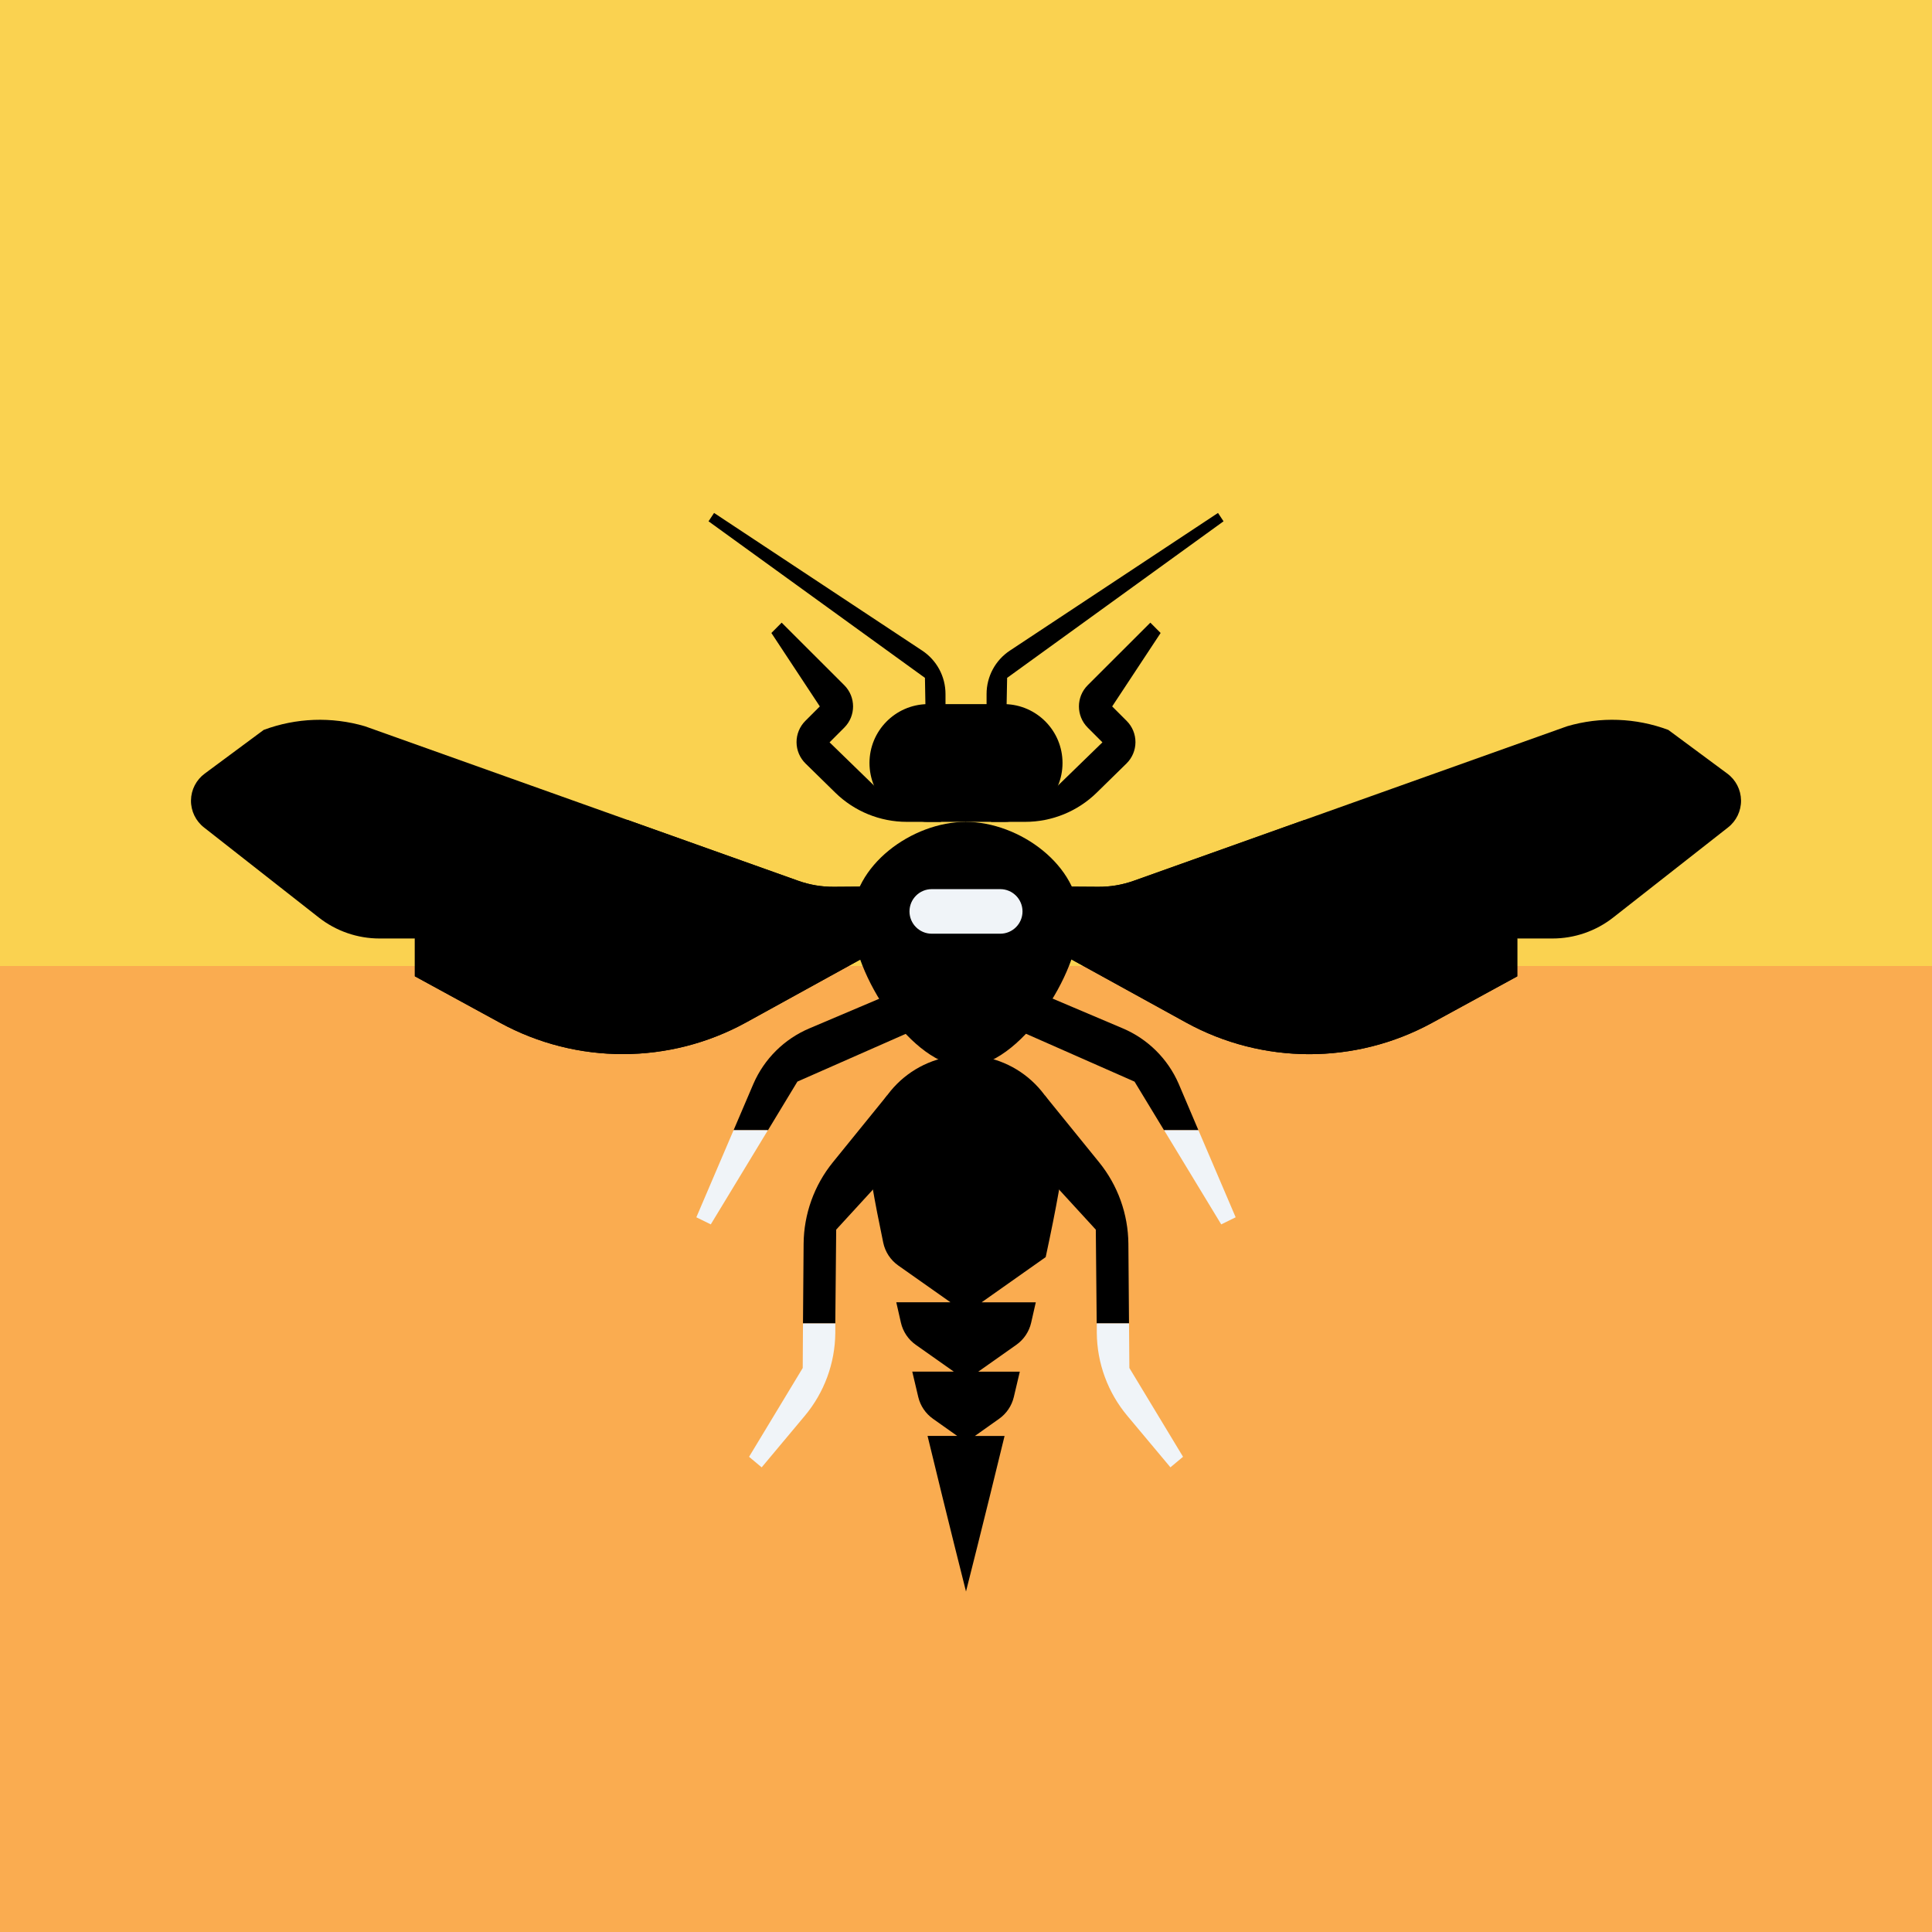
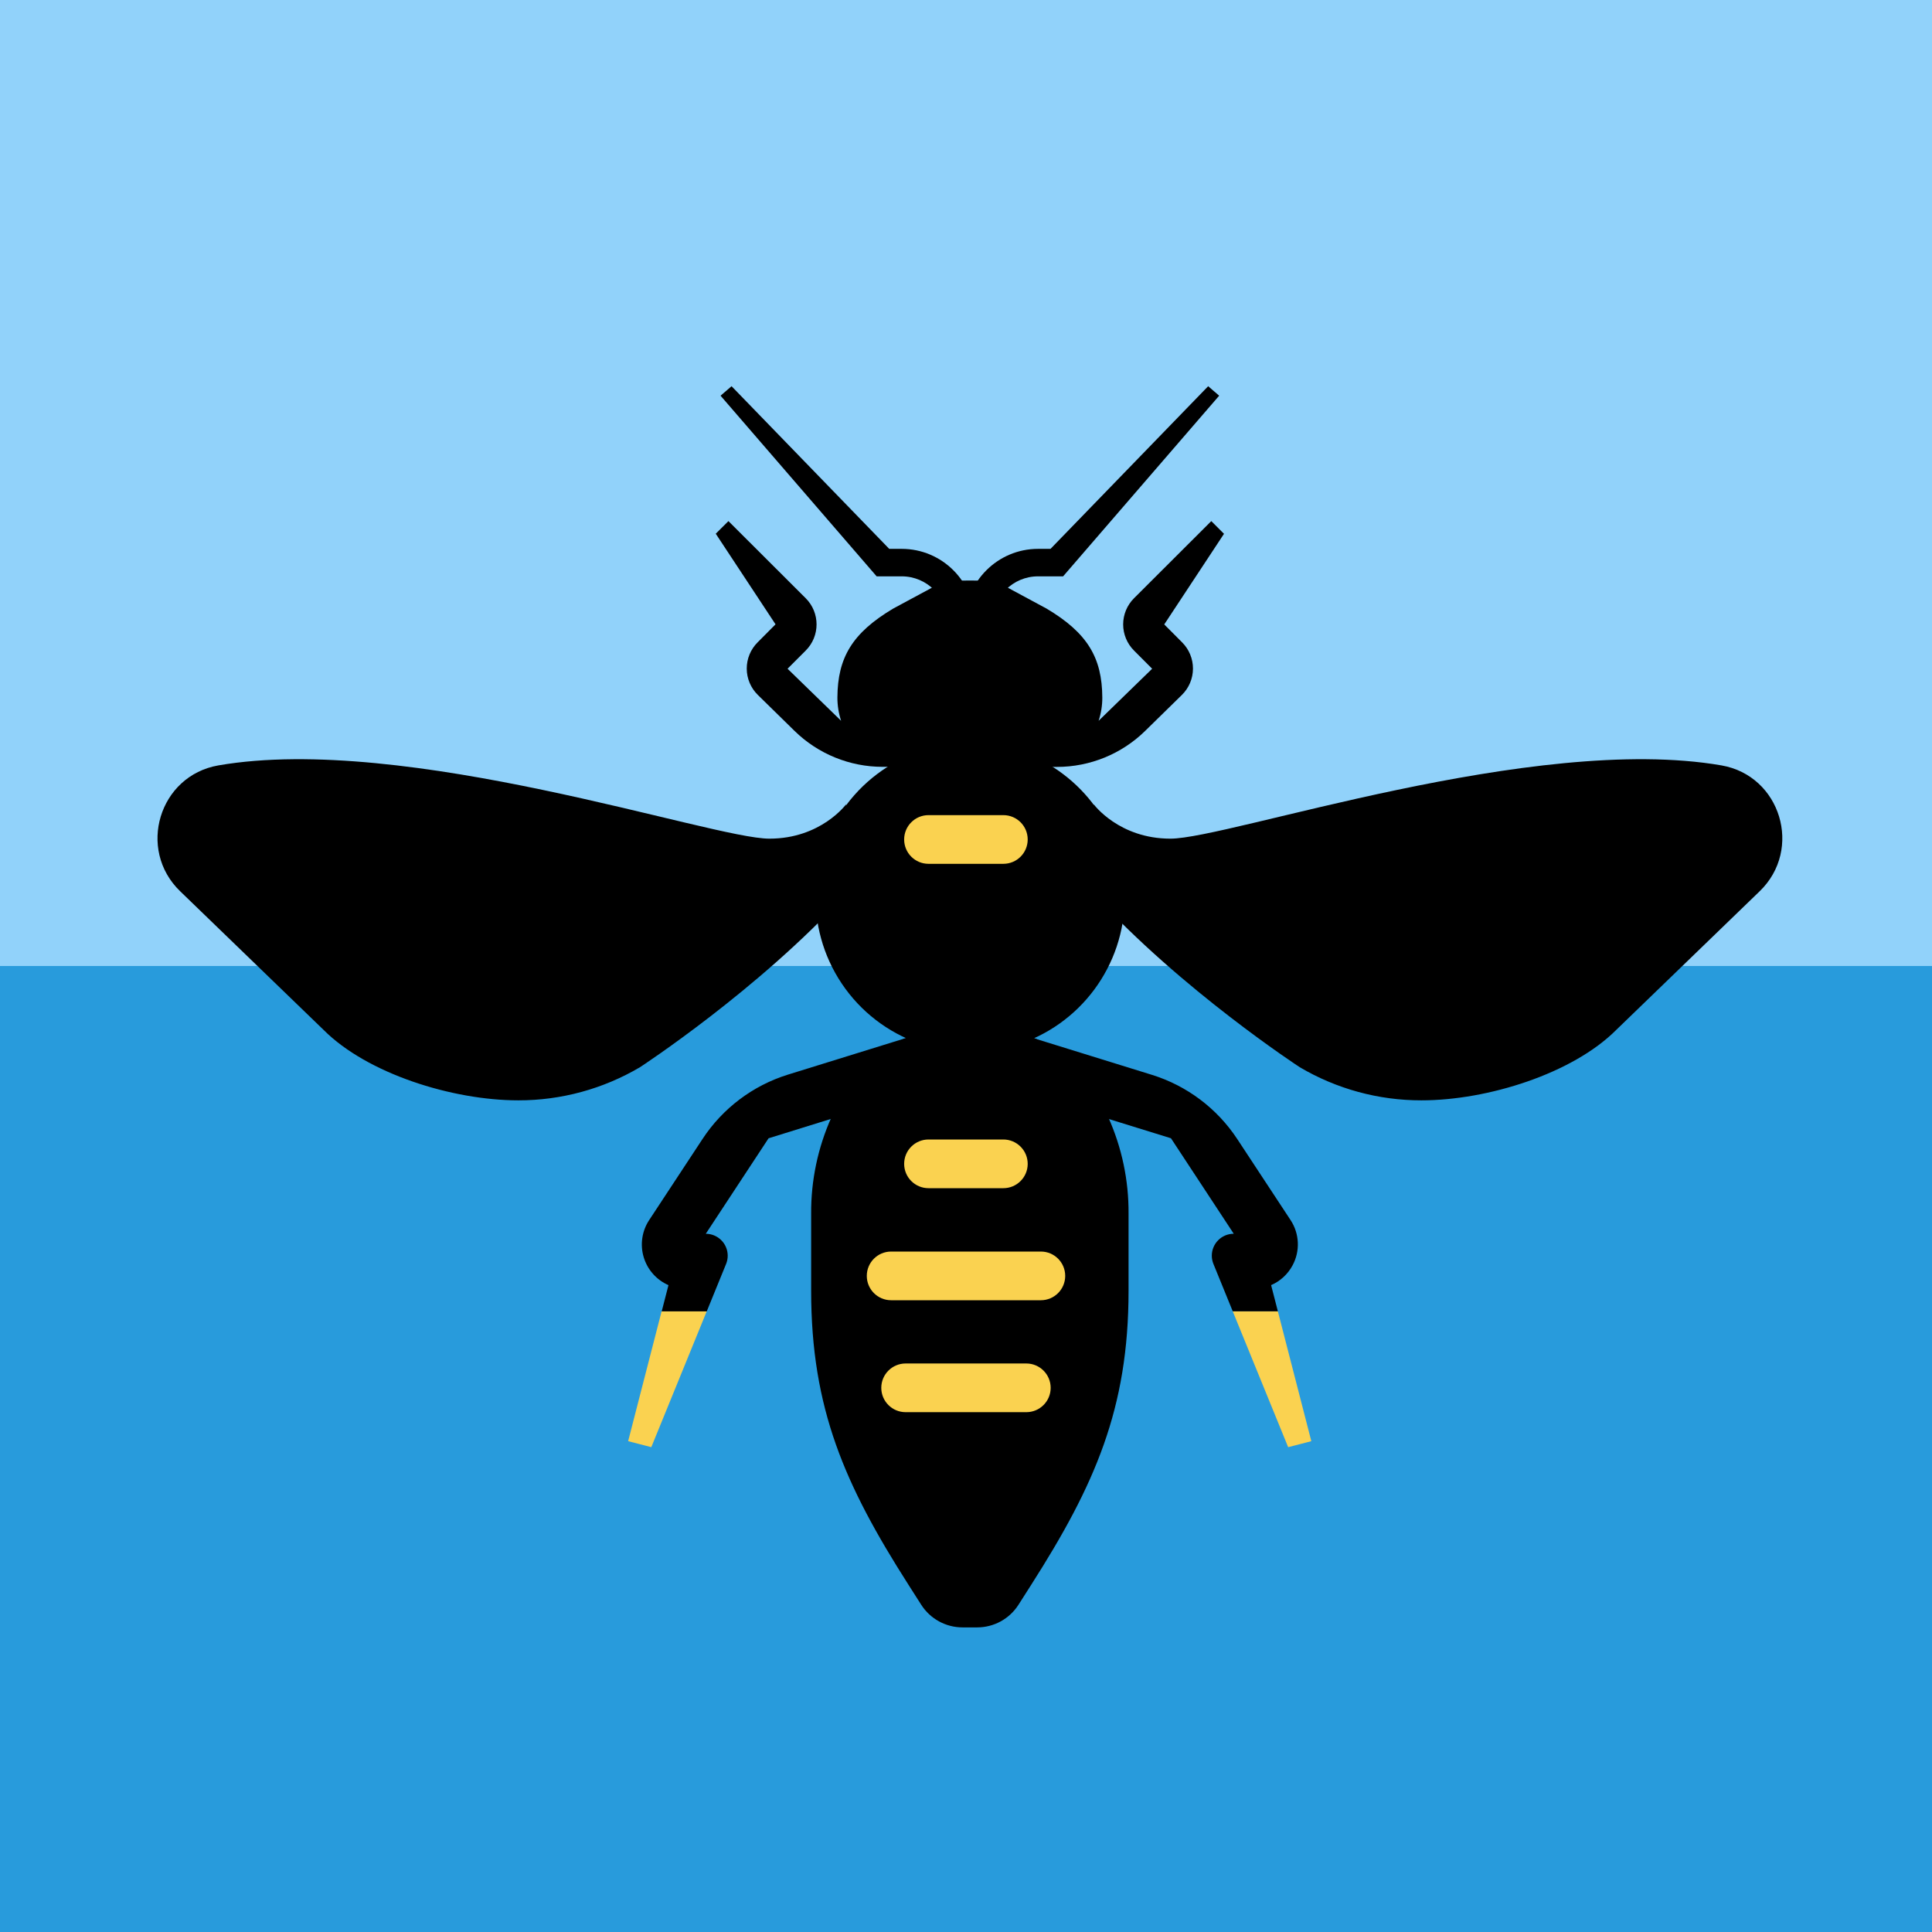
<svg xmlns="http://www.w3.org/2000/svg" viewBox="0 0 800 800">
  <defs>
-     <style>.Bong_Joon_Bee_svg__cls-3{fill:#f0f4f8}</style>
+     <style>.Werner_Wasp_svg__cls-3{fill:#fad250}</style>
  </defs>
-   <g id="Bong_Joon_Bee_svg__bg">
-     <path fill="#fad250" d="M0 0h800v400H0z" />
-     <path fill="#faac50" d="M0 400h800v400H0z" />
+   <g id="Werner_Wasp_svg__bg">
+     <path fill="#91d2fa" d="M0 0h800v400H0z" />
+     <path fill="#289bdc" d="M0 400h800v400H0z" />
  </g>
-   <g id="Bong_Joon_Bee_svg__creature">
-     <g id="Bong_Joon_Bee_svg__wasp">
-       <path d="M690.81 302.24a66.41 66.41 0 00-41.88-1.52l-179.48 64a42.86 42.86 0 01-14.71 2.49l-32.37-.21v18.55l68.68 37.82a106 106 0 00101.92.18l35.3-19.27v-15.67h14.57a40.73 40.73 0 0025.17-8.7l47.5-37.26a14 14 0 00-.31-22.35z" />
-       <path d="M540.16 339.51l-70.71 25.21a42.86 42.86 0 01-14.71 2.49l-32.37-.21v18.55l68.68 37.82a106 106 0 00101.92.18l35.3-19.26v-15.68zM377.63 367v18.55L309 423.34a106 106 0 01-101.92.18l-35.3-19.26v-15.65h-14.62a40.73 40.73 0 01-25.17-8.7l-47.5-37.26a14 14 0 01.31-22.34l24.39-18.07a66.48 66.48 0 0141.88-1.52l108.77 38.79 70.71 25.21a42.86 42.86 0 0014.71 2.49z" />
-       <path d="M259.84 339.51l70.71 25.21a42.86 42.86 0 0014.71 2.49l32.37-.24v18.55L309 423.34a106 106 0 01-101.92.18l-35.3-19.26v-15.65zM399.83 340.31c22.34 0 47.14 18.11 47.14 40.45s-24.8 61-47.14 61z" />
-       <path d="M400 417.1l-69.81 30.76L318 468h-14.24l8.2-19.19a43.94 43.94 0 0123.23-23l34-14.42z" />
-       <path d="M400 340.31c-22.34 0-47.14 18.11-47.14 40.45s24.8 61 47.14 61z" />
-       <path d="M400 437v222s-7.42-29.24-15.92-64.42h12.27l-10-7.08a15.39 15.39 0 01-6.11-9q-1.25-5.25-2.49-10.54h17.2l-15.77-11.12a15.43 15.43 0 01-6.13-9.15q-1-4.27-1.92-8.45h22.43L371.93 524a15.45 15.45 0 01-6.2-9.44c-3.71-17.74-6.17-31.59-6.17-37.1A40.44 40.44 0 01400 437zM400 291.56v48.75h-16.08a24.38 24.38 0 010-48.75z" />
-       <path d="M375.48 340.31a42.31 42.31 0 01-29.58-12.06l-12.36-12.11a12.41 12.41 0 01-.07-17.63l6-6-20.06-30.41 4.26-4.27 25.93 25.9a12.42 12.42 0 010 17.56l-6.09 6.1 24.16 23.48 22.17 9.46zM383.32 299.06l-.32-18.37-89.61-64.83 2.29-3.46 86.18 57a21.54 21.54 0 019.65 18v11.69zM383.84 468.17l-37.59 41-.37 38.83H332.5l.26-33a54.28 54.28 0 0112.1-33.71l22.47-27.7zM496.24 468H482l-12.21-20.12L400 417.1l30.84-5.73 34 14.42a43.94 43.94 0 0123.23 23zM433 520.54l-26.53 18.72h22.43c-.63 2.78-1.27 5.6-1.92 8.44a15.43 15.43 0 01-6.13 9.15l-15.78 11.13h17.21c-.83 3.51-1.66 7-2.49 10.53a15.39 15.39 0 01-6.11 9l-10 7.09h12.29C407.43 629.75 400 659 400 659V437a40.44 40.44 0 0140.44 40.45c0 6.11-3.03 22.55-7.44 43.09zM400 291.56v48.75h16.08a24.38 24.38 0 000-48.75z" />
-       <path d="M424.52 340.31a42.31 42.31 0 0029.58-12.06l12.36-12.11a12.41 12.41 0 00.07-17.63l-6-6 20.06-30.41-4.26-4.27-25.93 25.9a12.42 12.42 0 000 17.56l6.09 6.1-24.16 23.48-22.17 9.46zM416.68 299.06l.35-18.37 89.61-64.83-2.29-3.46-86.18 57a21.54 21.54 0 00-9.65 18v11.69zM467.5 548h-13.38l-.37-38.83-37.59-41 16.51-14.57 22.47 27.7a54.28 54.28 0 0112.1 33.7z" />
-       <path class="Bong_Joon_Bee_svg__cls-3" d="M376.6 377.4a9.23 9.23 0 019.23-9.23h28.34a9.23 9.23 0 110 18.46h-28.34a9.23 9.23 0 01-9.23-9.23z" />
+   <g id="Werner_Wasp_svg__creature">
+     <g id="Werner_Wasp_svg__bb">
+       <path d="M401.6 319.18V323h-19.81a52.19 52.19 0 0119.81-3.82z" />
+       <path d="M465.71 371.76a64 64 0 11-39.95-59.43 64.11 64.11 0 0139.95 59.43z" />
+       <path d="M401.6 240.38l5.63.05a19.25 19.25 0 018.86 2.27l17.26 9.3c17 10.11 23 20.39 23.09 36.81a30.3 30.3 0 01-1.53 9.66l22.17-21.56-7.51-7.53a15.3 15.3 0 010-21.66l32-31.94 5.26 5.26-24.74 37.52 7.41 7.44a15.31 15.31 0 01-.09 21.74l-15.25 14.94a52.18 52.18 0 01-36.49 14.88H401.6zM401.6 240.38l-5.64.05a19.24 19.24 0 00-8.85 2.27l-17.26 9.3c-17 10.11-23 20.39-23.1 36.81a30.31 30.31 0 001.54 9.66l-22.18-21.56 7.52-7.53a15.31 15.31 0 000-21.66l-32-31.94-5.25 5.22 24.75 37.52-7.43 7.48a15.3 15.3 0 00.09 21.74L329 302.65a52.15 52.15 0 0036.48 14.88h36.12zM467.31 502.57v31.9c0 48.84-14 80.51-40.25 121.67l-5.33 8.36a20.28 20.28 0 01-17.09 9.37h-6.07a20.3 20.3 0 01-17.11-9.37l-5.33-8.36c-26.28-41.16-40.25-72.83-40.25-121.67v-31.9a96.14 96.14 0 018.39-39.91c11.05-24.17 30.1-38.34 57.33-38.34s46.27 14.17 57.32 38.34a95.82 95.82 0 018.39 39.91z" />
+       <path d="M318.25 471.34l-26 39.54a9.09 9.09 0 019.08 9.07 9 9 0 01-.68 3.44l-8 19.62H274l2.8-10.86a18.36 18.36 0 01-8-26.93l22.08-33.56A65.62 65.62 0 01326.2 445l48.4-15 6.73 21.75zM535.2 524a18.32 18.32 0 01-8.86 8.14l2.8 10.86h-18.68l-8-19.62a9 9 0 01-.68-3.44 9.09 9.09 0 019.09-9.07l-26-39.54-63.08-19.53 6.73-21.75 48.41 15a65.64 65.64 0 0135.4 26.62l22.08 33.56a18.3 18.3 0 01.79 18.77zM452.9 333.06s10.41 14.21 31.74 14.21c24.1 0 150.4-43.77 228.15-30.34 24.58 4.25 33.8 34.76 15.87 52.1l-59.48 57.5c-18 18-53.15 29.1-80.59 29.1a98.81 98.81 0 01-50.39-13.72s-49.07-32-85.3-71.71zM350.34 333.06s-10.41 14.21-31.75 14.21c-24.1 0-150.39-43.77-228.14-30.34-24.58 4.25-33.81 34.76-15.87 52.1l59.48 57.5c18 18 53.15 29.1 80.58 29.1A98.84 98.84 0 00265 441.91s49.06-32 85.3-71.71zM410.94 257.53h-11.38a30.29 30.29 0 0130.26-30.26H435l65.28-67.35 4.55 3.93-64.62 74.8h-10.39a18.9 18.9 0 00-18.88 18.88z" />
+       <path d="M403.65 257.53h-11.38a18.9 18.9 0 00-18.87-18.88H363l-64.63-74.8 4.55-3.93 65.29 67.35h5.2a30.29 30.29 0 0130.24 30.26z" />
+       <path class="Werner_Wasp_svg__cls-3" d="M435.06 574.67A10.08 10.08 0 01425 584.75h-50a10.08 10.08 0 010-20.16h50a10.09 10.09 0 0110.06 10.08zM441.08 528.32A10.08 10.08 0 01431 538.4h-62a10.08 10.08 0 010-20.16h62a10.08 10.08 0 0110.08 10.08zM425.55 482a10.08 10.08 0 01-10.08 10h-31a10.08 10.08 0 110-20.16h31A10.09 10.09 0 01425.55 482zM425.55 347.61a10.08 10.08 0 01-10.08 10.08h-31a10.08 10.08 0 010-20.16h31a10.08 10.08 0 0110.08 10.08zM273.95 543.01h18.68l-22.94 56.23-9.59-2.48 13.85-53.75zM542.99 596.76l-9.59 2.48-22.94-56.23h18.68l13.85 53.75z" />
    </g>
-     <path class="Bong_Joon_Bee_svg__cls-3" d="M317.98 467.98l-23.66 39.01-5.98-2.94 15.42-36.07h14.22zM511.66 504.05l-5.98 2.94-23.66-39.01h14.22l15.42 36.07zM345.88 548v3.91a54.17 54.17 0 01-12.65 34.37l-17.84 21.32-5.22-4.37 22.22-36.77.11-18.46zM489.87 603.22l-5.22 4.37-17.84-21.32a54.17 54.17 0 01-12.65-34.37v-3.91h13.34l.15 18.46z" />
  </g>
</svg>
